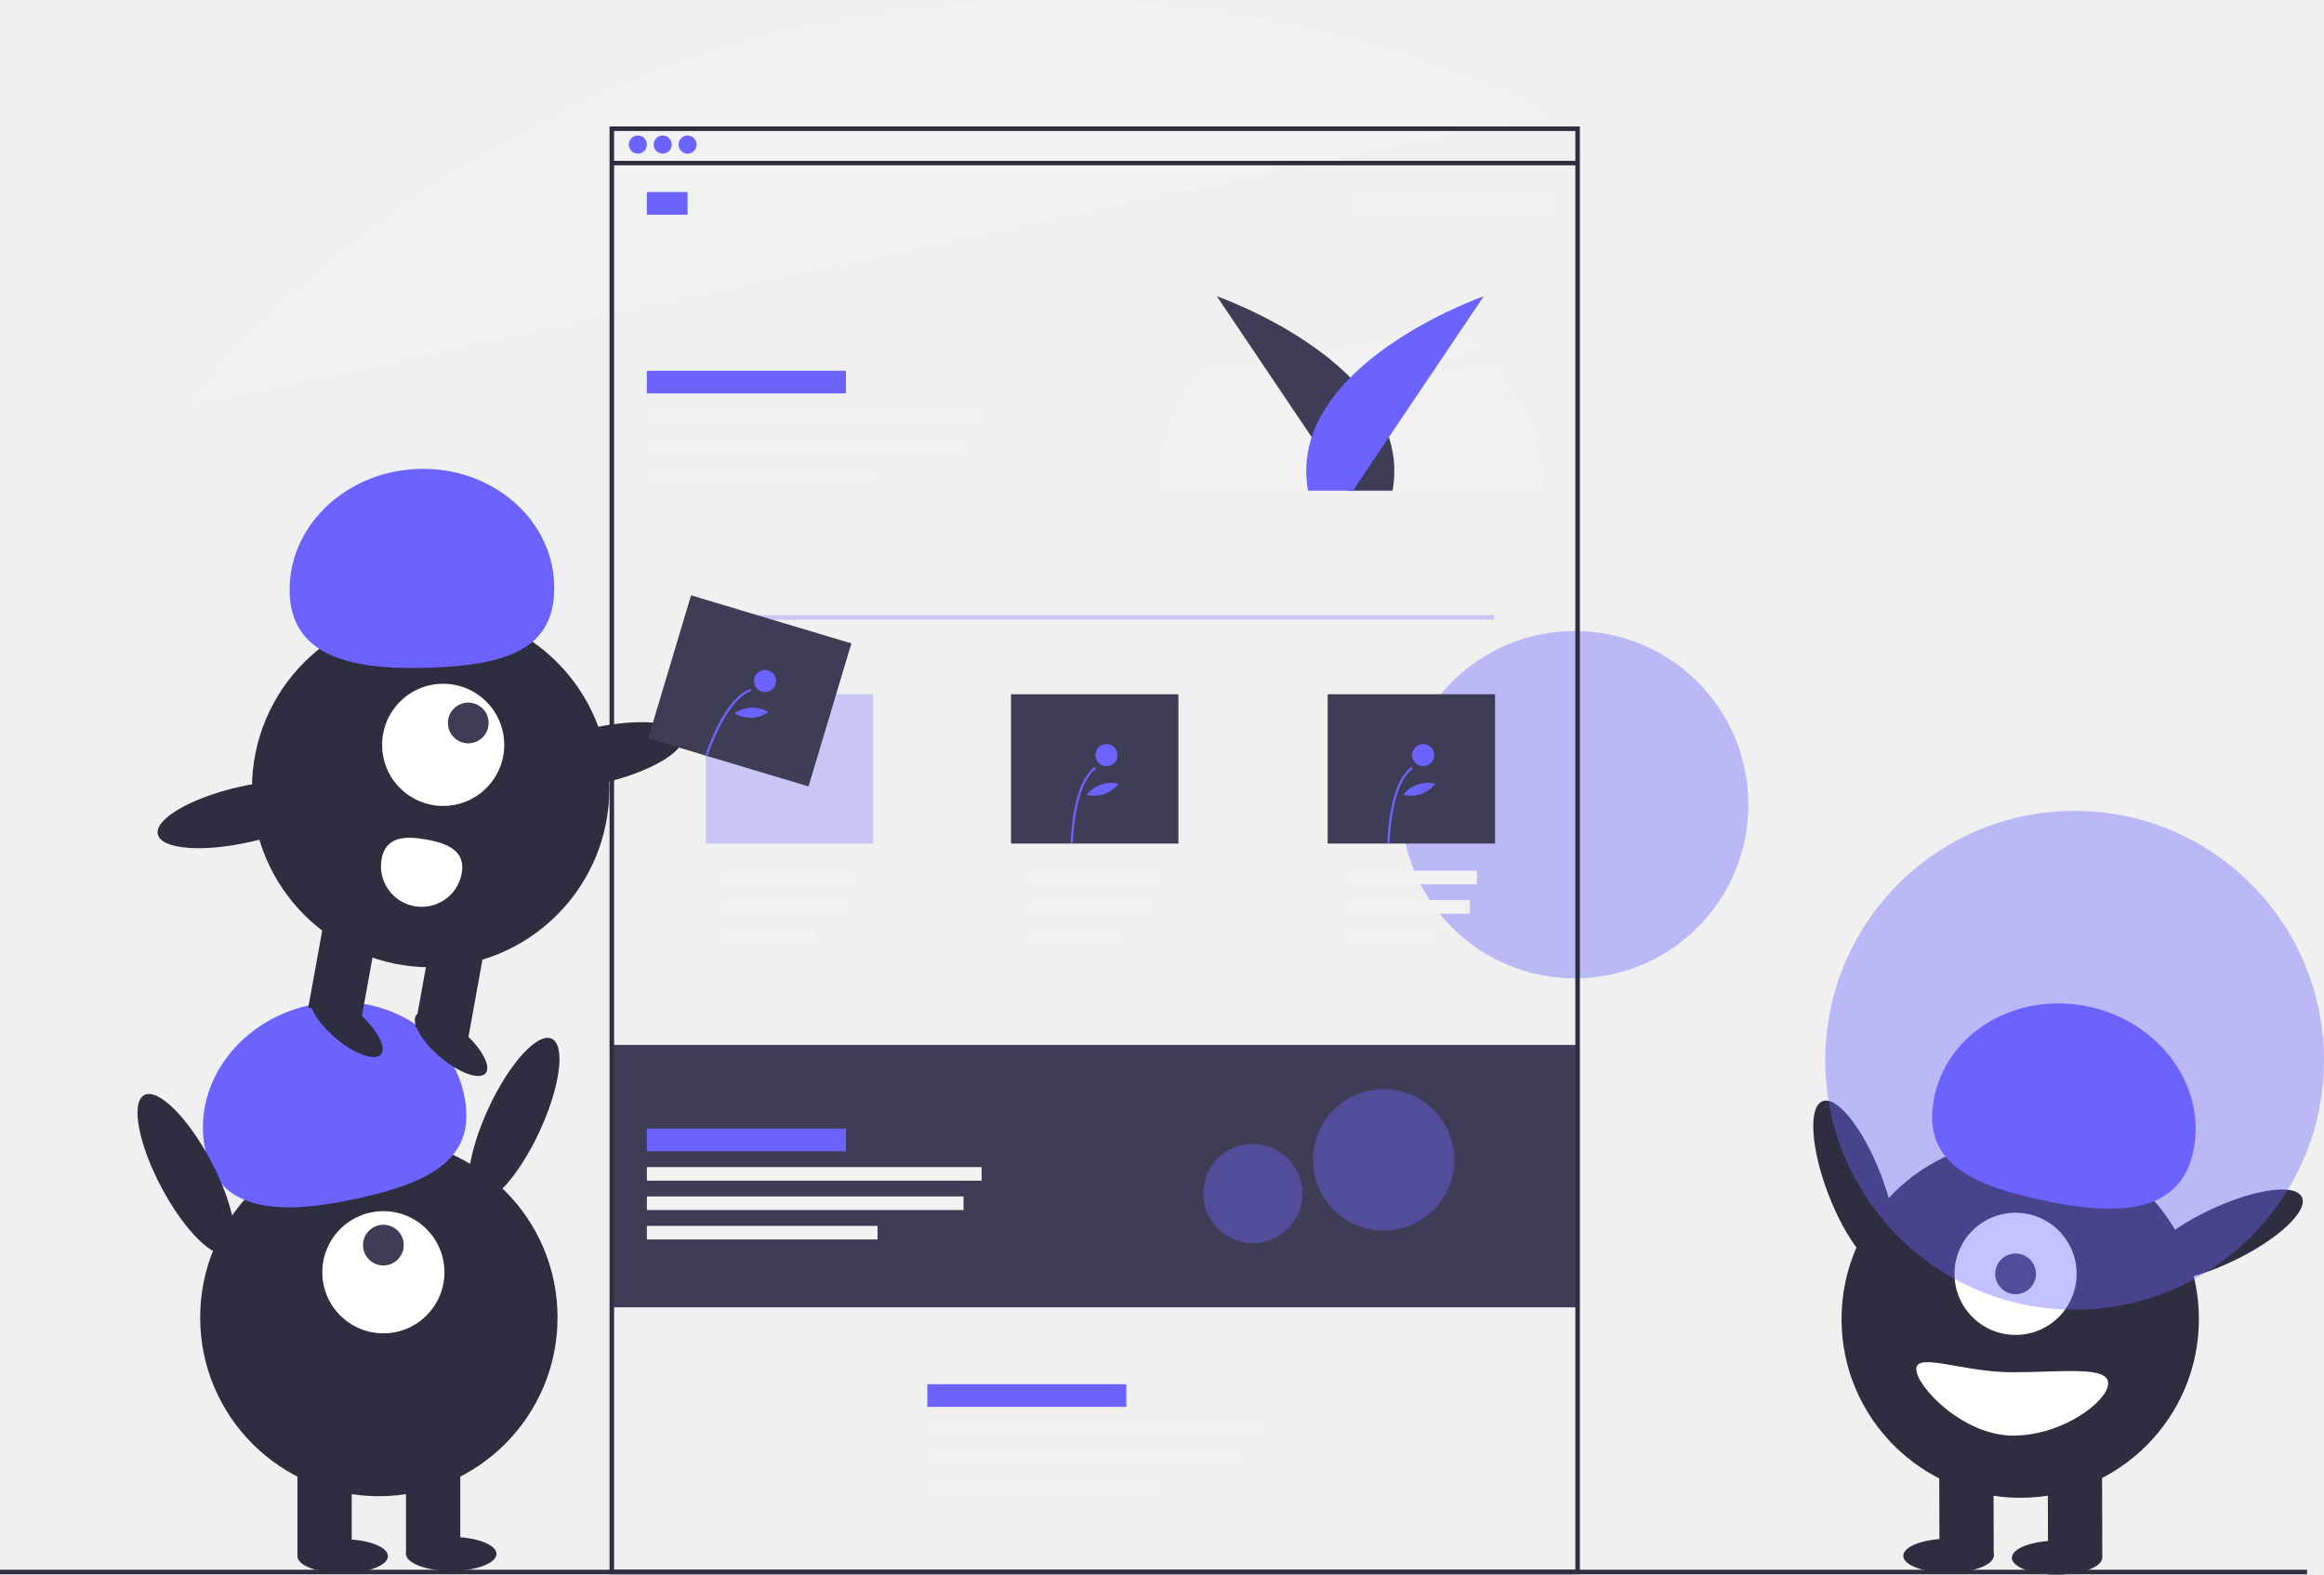
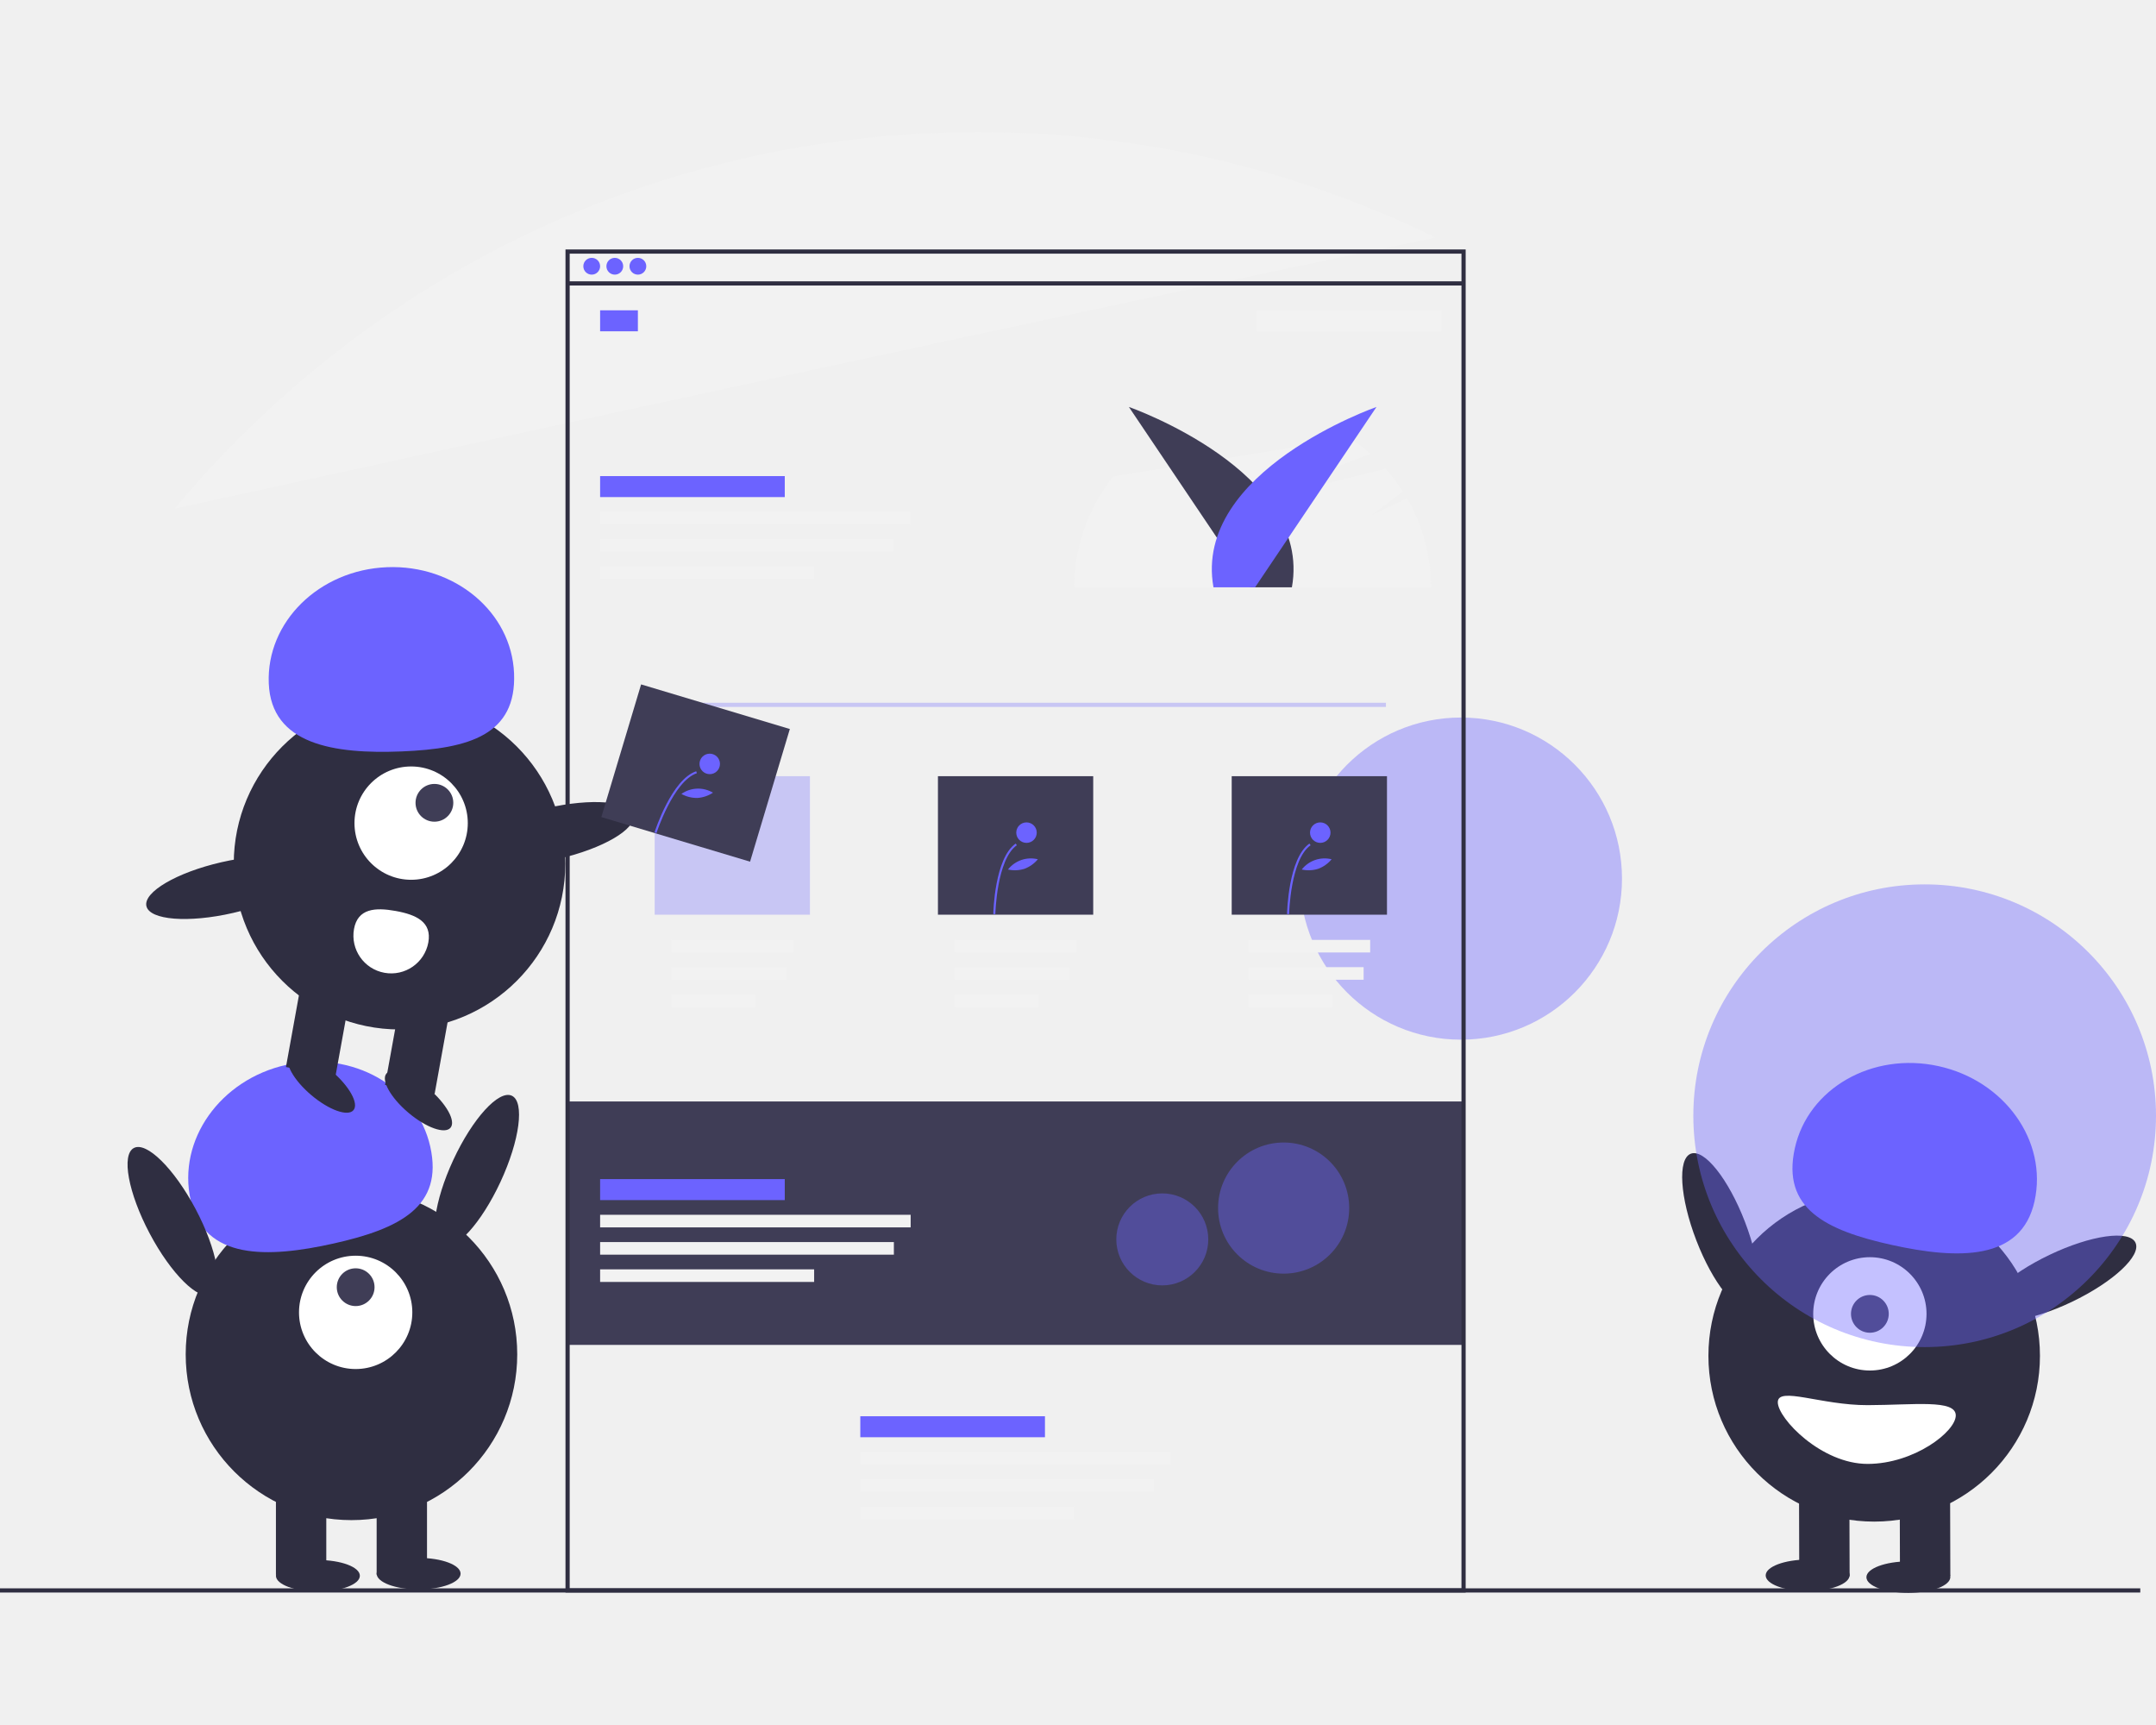
- <svg xmlns="http://www.w3.org/2000/svg" data-name="Layer 1" width="1027.496" height="696.059" viewBox="0 0 1027.496 696.059">
+ <svg xmlns="http://www.w3.org/2000/svg" data-name="Layer 1" width="500" height="400" viewBox="0 0 1027.496 696.059">
  <circle cx="696.248" cy="355.702" r="76.752" fill="#6c63ff" opacity="0.4" />
  <rect x="270" y="461.902" width="428" height="116" fill="#3f3d56" />
  <path d="M756.839,276.477l-17.09,8.088,15.125-11.31a85.352,85.352,0,0,0-8.258-10.867L672.499,280.81l66.948-25.538a85.339,85.339,0,0,0-9.722-7.41L616.789,266.052a84.639,84.639,0,0,0-18.537,52.82h170A84.594,84.594,0,0,0,756.839,276.477Z" transform="translate(-86.2521 -101.9706)" fill="#f2f2f2" />
  <path d="M770.375,152.166A495.972,495.972,0,0,0,552.252,101.971c-153.83,0-291.361,69.753-382.71,179.349C325.968,247.045,598.319,187.714,770.375,152.166Z" transform="translate(-86.2521 -101.9706)" fill="#f2f2f2" />
  <rect y="693.902" width="1020" height="2" fill="#2f2e41" />
  <path d="M682.116,318.873,624.252,232.922s87.631,30.593,77.686,85.951Z" transform="translate(-86.2521 -101.9706)" fill="#3f3d56" />
  <path d="M684.388,318.873l57.864-85.951s-87.631,30.593-77.686,85.951Z" transform="translate(-86.2521 -101.9706)" fill="#6c63ff" />
  <path d="M784.752,797.873h-429v-640h429Zm-427-2h425v-636h-425Z" transform="translate(-86.2521 -101.9706)" fill="#2f2e41" />
  <rect x="271" y="71.083" width="427" height="2" fill="#2f2e41" />
  <circle cx="282" cy="63.902" r="4" fill="#6c63ff" />
  <circle cx="293" cy="63.902" r="4" fill="#6c63ff" />
  <circle cx="304" cy="63.902" r="4" fill="#6c63ff" />
  <rect x="286" y="84.902" width="18" height="10" fill="#6c63ff" />
  <rect x="286" y="163.902" width="88" height="10" fill="#6c63ff" />
  <rect x="685.252" y="186.873" width="88" height="10" transform="translate(1372.252 281.7745) rotate(-180)" fill="#f2f2f2" />
  <rect x="286" y="180.902" width="148" height="6" fill="#f2f2f2" />
  <rect x="286" y="193.902" width="140" height="6" fill="#f2f2f2" />
  <rect x="286" y="206.902" width="102" height="6" fill="#f2f2f2" />
  <rect x="320" y="384.902" width="58" height="6" fill="#f2f2f2" />
  <rect x="320" y="397.902" width="54.865" height="6" fill="#f2f2f2" />
  <rect x="320" y="410.902" width="39.973" height="6" fill="#f2f2f2" />
  <rect x="455" y="384.902" width="58" height="6" fill="#f2f2f2" />
  <rect x="455" y="397.902" width="54.865" height="6" fill="#f2f2f2" />
  <rect x="455" y="410.902" width="39.973" height="6" fill="#f2f2f2" />
  <rect x="595" y="384.902" width="58" height="6" fill="#f2f2f2" />
  <rect x="595" y="397.902" width="54.865" height="6" fill="#f2f2f2" />
  <rect x="595" y="410.902" width="39.973" height="6" fill="#f2f2f2" />
  <rect x="410" y="611.902" width="88" height="10" fill="#6c63ff" />
  <rect x="410" y="628.902" width="148" height="6" fill="#f2f2f2" />
  <rect x="410" y="641.902" width="140" height="6" fill="#f2f2f2" />
  <rect x="410" y="654.902" width="102" height="6" fill="#f2f2f2" />
  <rect x="312.5" y="271.902" width="348" height="2" fill="#6c63ff" opacity="0.3" />
  <rect x="312" y="306.902" width="74" height="66" fill="#6c63ff" opacity="0.3" />
  <rect x="447" y="306.902" width="74" height="66" fill="#3f3d56" />
  <rect x="587" y="306.902" width="74" height="66" fill="#3f3d56" />
  <path d="M560.611,474.595l-.976-.019c.021-1.081.631-26.561,10.662-33.604l.561.799C561.231,448.53,560.615,474.335,560.611,474.595Z" transform="translate(-86.2521 -101.9706)" fill="#6c63ff" />
  <circle cx="489.206" cy="333.798" r="4.881" fill="#6c63ff" />
  <path d="M574.471,453.004a15.198,15.198,0,0,1-7.841.339,13.85,13.85,0,0,1,14.24-4.884A15.198,15.198,0,0,1,574.471,453.004Z" transform="translate(-86.2521 -101.9706)" fill="#6c63ff" />
  <path d="M700.611,474.595l-.976-.019c.021-1.081.631-26.561,10.662-33.604l.561.799C701.231,448.53,700.615,474.335,700.611,474.595Z" transform="translate(-86.2521 -101.9706)" fill="#6c63ff" />
  <circle cx="629.206" cy="333.798" r="4.881" fill="#6c63ff" />
  <path d="M714.471,453.004a15.198,15.198,0,0,1-7.841.339,13.85,13.85,0,0,1,14.24-4.884A15.198,15.198,0,0,1,714.471,453.004Z" transform="translate(-86.2521 -101.9706)" fill="#6c63ff" />
  <rect x="286" y="498.902" width="88" height="10" fill="#6c63ff" />
  <rect x="286" y="515.902" width="148" height="6" fill="#f2f2f2" />
  <rect x="286" y="528.902" width="140" height="6" fill="#f2f2f2" />
  <rect x="286" y="541.902" width="102" height="6" fill="#f2f2f2" />
  <circle cx="611.752" cy="512.702" r="31.248" fill="#6c63ff" opacity="0.4" />
  <circle cx="553.92" cy="527.626" r="21.92" fill="#6c63ff" opacity="0.4" />
  <circle cx="167.5" cy="582.402" r="79" fill="#2f2e41" />
  <rect x="131.5" y="644.402" width="24" height="43" fill="#2f2e41" />
  <rect x="179.5" y="644.402" width="24" height="43" fill="#2f2e41" />
  <ellipse cx="151.5" cy="687.902" rx="20" ry="7.5" fill="#2f2e41" />
  <ellipse cx="199.5" cy="686.902" rx="20" ry="7.5" fill="#2f2e41" />
  <circle cx="169.5" cy="562.402" r="27" fill="#fff" />
  <circle cx="169.5" cy="550.402" r="9" fill="#3f3d56" />
  <path d="M177.119,610.905c-6.379-28.568,14.012-57.434,45.544-64.475s62.265,10.41,68.644,38.978-14.519,39.104-46.051,46.145S183.498,639.472,177.119,610.905Z" transform="translate(-86.2521 -101.9706)" fill="#6c63ff" />
  <ellipse cx="313.528" cy="596.957" rx="39.5" ry="12.4" transform="translate(-446.2098 527.7579) rotate(-65.07683)" fill="#2f2e41" />
  <ellipse cx="168.528" cy="620.957" rx="12.4" ry="39.5" transform="translate(-357.1725 49.01394) rotate(-27.89329)" fill="#2f2e41" />
  <ellipse cx="906.255" cy="625.623" rx="12.4" ry="39.5" transform="translate(-250.6156 265.819) rotate(-21.07832)" fill="#2f2e41" />
  <circle cx="893.19" cy="583.104" r="79" fill="#2f2e41" />
  <rect x="991.675" y="747.007" width="24" height="43" transform="matrix(-1, 0.0028, -0.0028, -1, 1923.247, 1432.229)" fill="#2f2e41" />
  <rect x="943.676" y="747.141" width="24" height="43" transform="translate(1827.248 1432.632) rotate(179.8395)" fill="#2f2e41" />
  <ellipse cx="995.737" cy="790.529" rx="20" ry="7.5" transform="translate(-88.46246 -99.17847) rotate(-0.16049)" fill="#2f2e41" />
  <ellipse cx="947.734" cy="789.664" rx="20" ry="7.5" transform="translate(-88.46023 -99.31292) rotate(-0.16049)" fill="#2f2e41" />
  <circle cx="891.134" cy="563.109" r="27" fill="#fff" />
  <circle cx="891.134" cy="563.109" r="9" fill="#3f3d56" />
  <path d="M1055.868,611.392c6.299-28.585-14.173-57.394-45.724-64.347s-62.236,10.584-68.535,39.17,14.628,39.063,46.18,46.015S1049.569,639.978,1055.868,611.392Z" transform="translate(-86.2521 -101.9706)" fill="#6c63ff" />
  <ellipse cx="1068.319" cy="648.169" rx="39.5" ry="12.4" transform="translate(-261.3017 421.8477) rotate(-25.53475)" fill="#2f2e41" />
  <path d="M1018.326,713.466c.022,7.732-19.844,23.056-41.935,23.118s-42.865-21.648-42.887-29.38,20.717,1.442,42.809,1.38S1018.304,705.734,1018.326,713.466Z" transform="translate(-86.2521 -101.9706)" fill="#fff" />
  <circle cx="917.248" cy="468.702" r="110.248" fill="#6c63ff" opacity="0.4" />
  <circle cx="190.405" cy="348.59" r="79" fill="#2f2e41" />
  <rect x="226.167" y="506.95" width="24" height="43" transform="translate(11.69174 -135.9442) rotate(10.26106)" fill="#2f2e41" />
  <rect x="273.399" y="515.501" width="24" height="43" transform="translate(13.97028 -144.2211) rotate(10.26106)" fill="#2f2e41" />
  <ellipse cx="285.687" cy="563.475" rx="7.5" ry="20" transform="translate(-415.1887 315.3571) rotate(-49.73894)" fill="#2f2e41" />
  <ellipse cx="239.439" cy="555.103" rx="7.5" ry="20" transform="translate(-425.1591 277.1032) rotate(-49.73894)" fill="#2f2e41" />
  <circle cx="195.936" cy="329.266" r="27" fill="#fff" />
  <circle cx="207.032" cy="319.588" r="9" fill="#3f3d56" />
  <path d="M214.337,364.617c-1.188-29.247,24.019-54.019,56.301-55.331s59.415,21.335,60.603,50.582-21.252,35.892-53.534,37.203S215.525,393.864,214.337,364.617Z" transform="translate(-86.2521 -101.9706)" fill="#6c63ff" />
  <ellipse cx="349.603" cy="436.168" rx="39.5" ry="12.4" transform="translate(-174.8644 -12.8362) rotate(-12.9101)" fill="#2f2e41" />
  <ellipse cx="194.528" cy="461.957" rx="39.5" ry="12.4" transform="translate(-184.5461 -46.83125) rotate(-12.9101)" fill="#2f2e41" />
  <path d="M254.96,481.694a18,18,0,0,0,35.424,6.413c1.771-9.782-5.792-13.244-15.575-15.014S256.73,471.912,254.96,481.694Z" transform="translate(-86.2521 -101.9706)" fill="#fff" />
  <rect x="380.752" y="374.373" width="74" height="66" transform="translate(48.33035 -204.7786) rotate(16.68876)" fill="#3f3d56" />
  <path d="M399.12,435.948l-.93-.299c.331-1.03,8.232-25.261,19.863-29.127l.308.926C407.199,411.159,399.199,435.701,399.12,435.948Z" transform="translate(-86.2521 -101.9706)" fill="#6c63ff" />
  <circle cx="338.24" cy="301.05" r="4.881" fill="#6c63ff" />
  <path d="M418.597,419.247a15.198,15.198,0,0,1-7.608-1.928,13.85,13.85,0,0,1,15.043-.589A15.198,15.198,0,0,1,418.597,419.247Z" transform="translate(-86.2521 -101.9706)" fill="#6c63ff" />
</svg>
